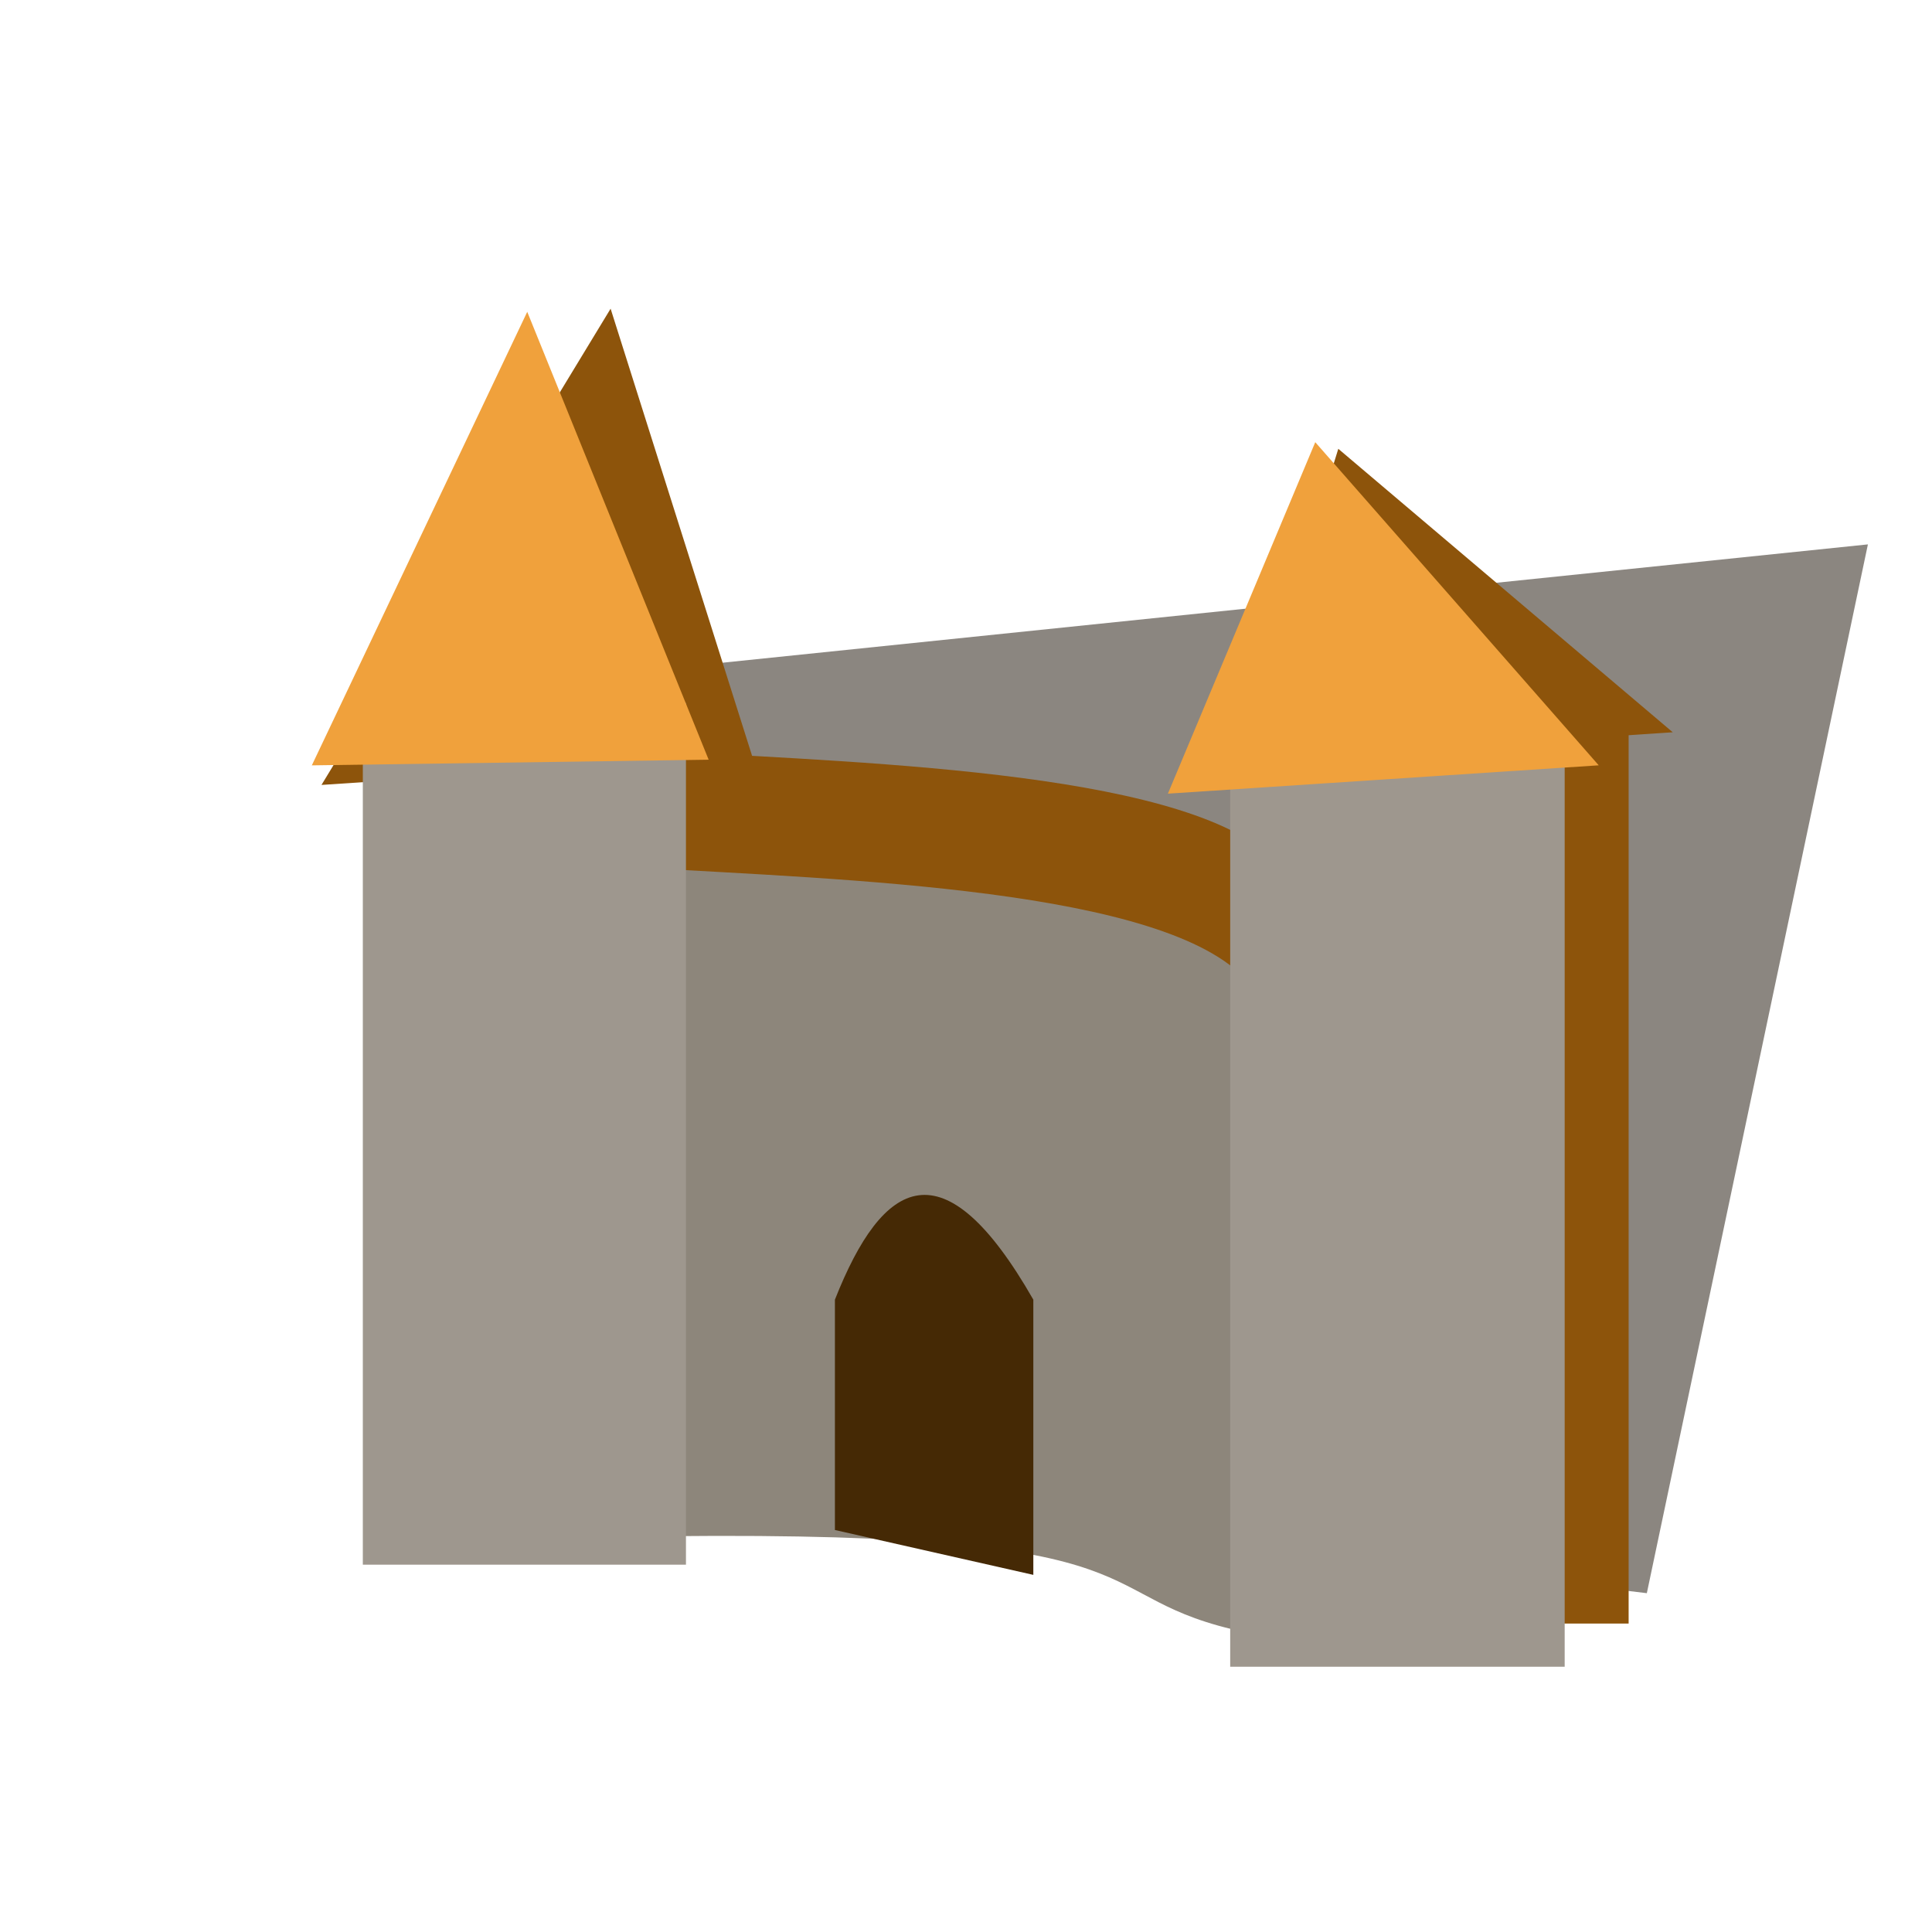
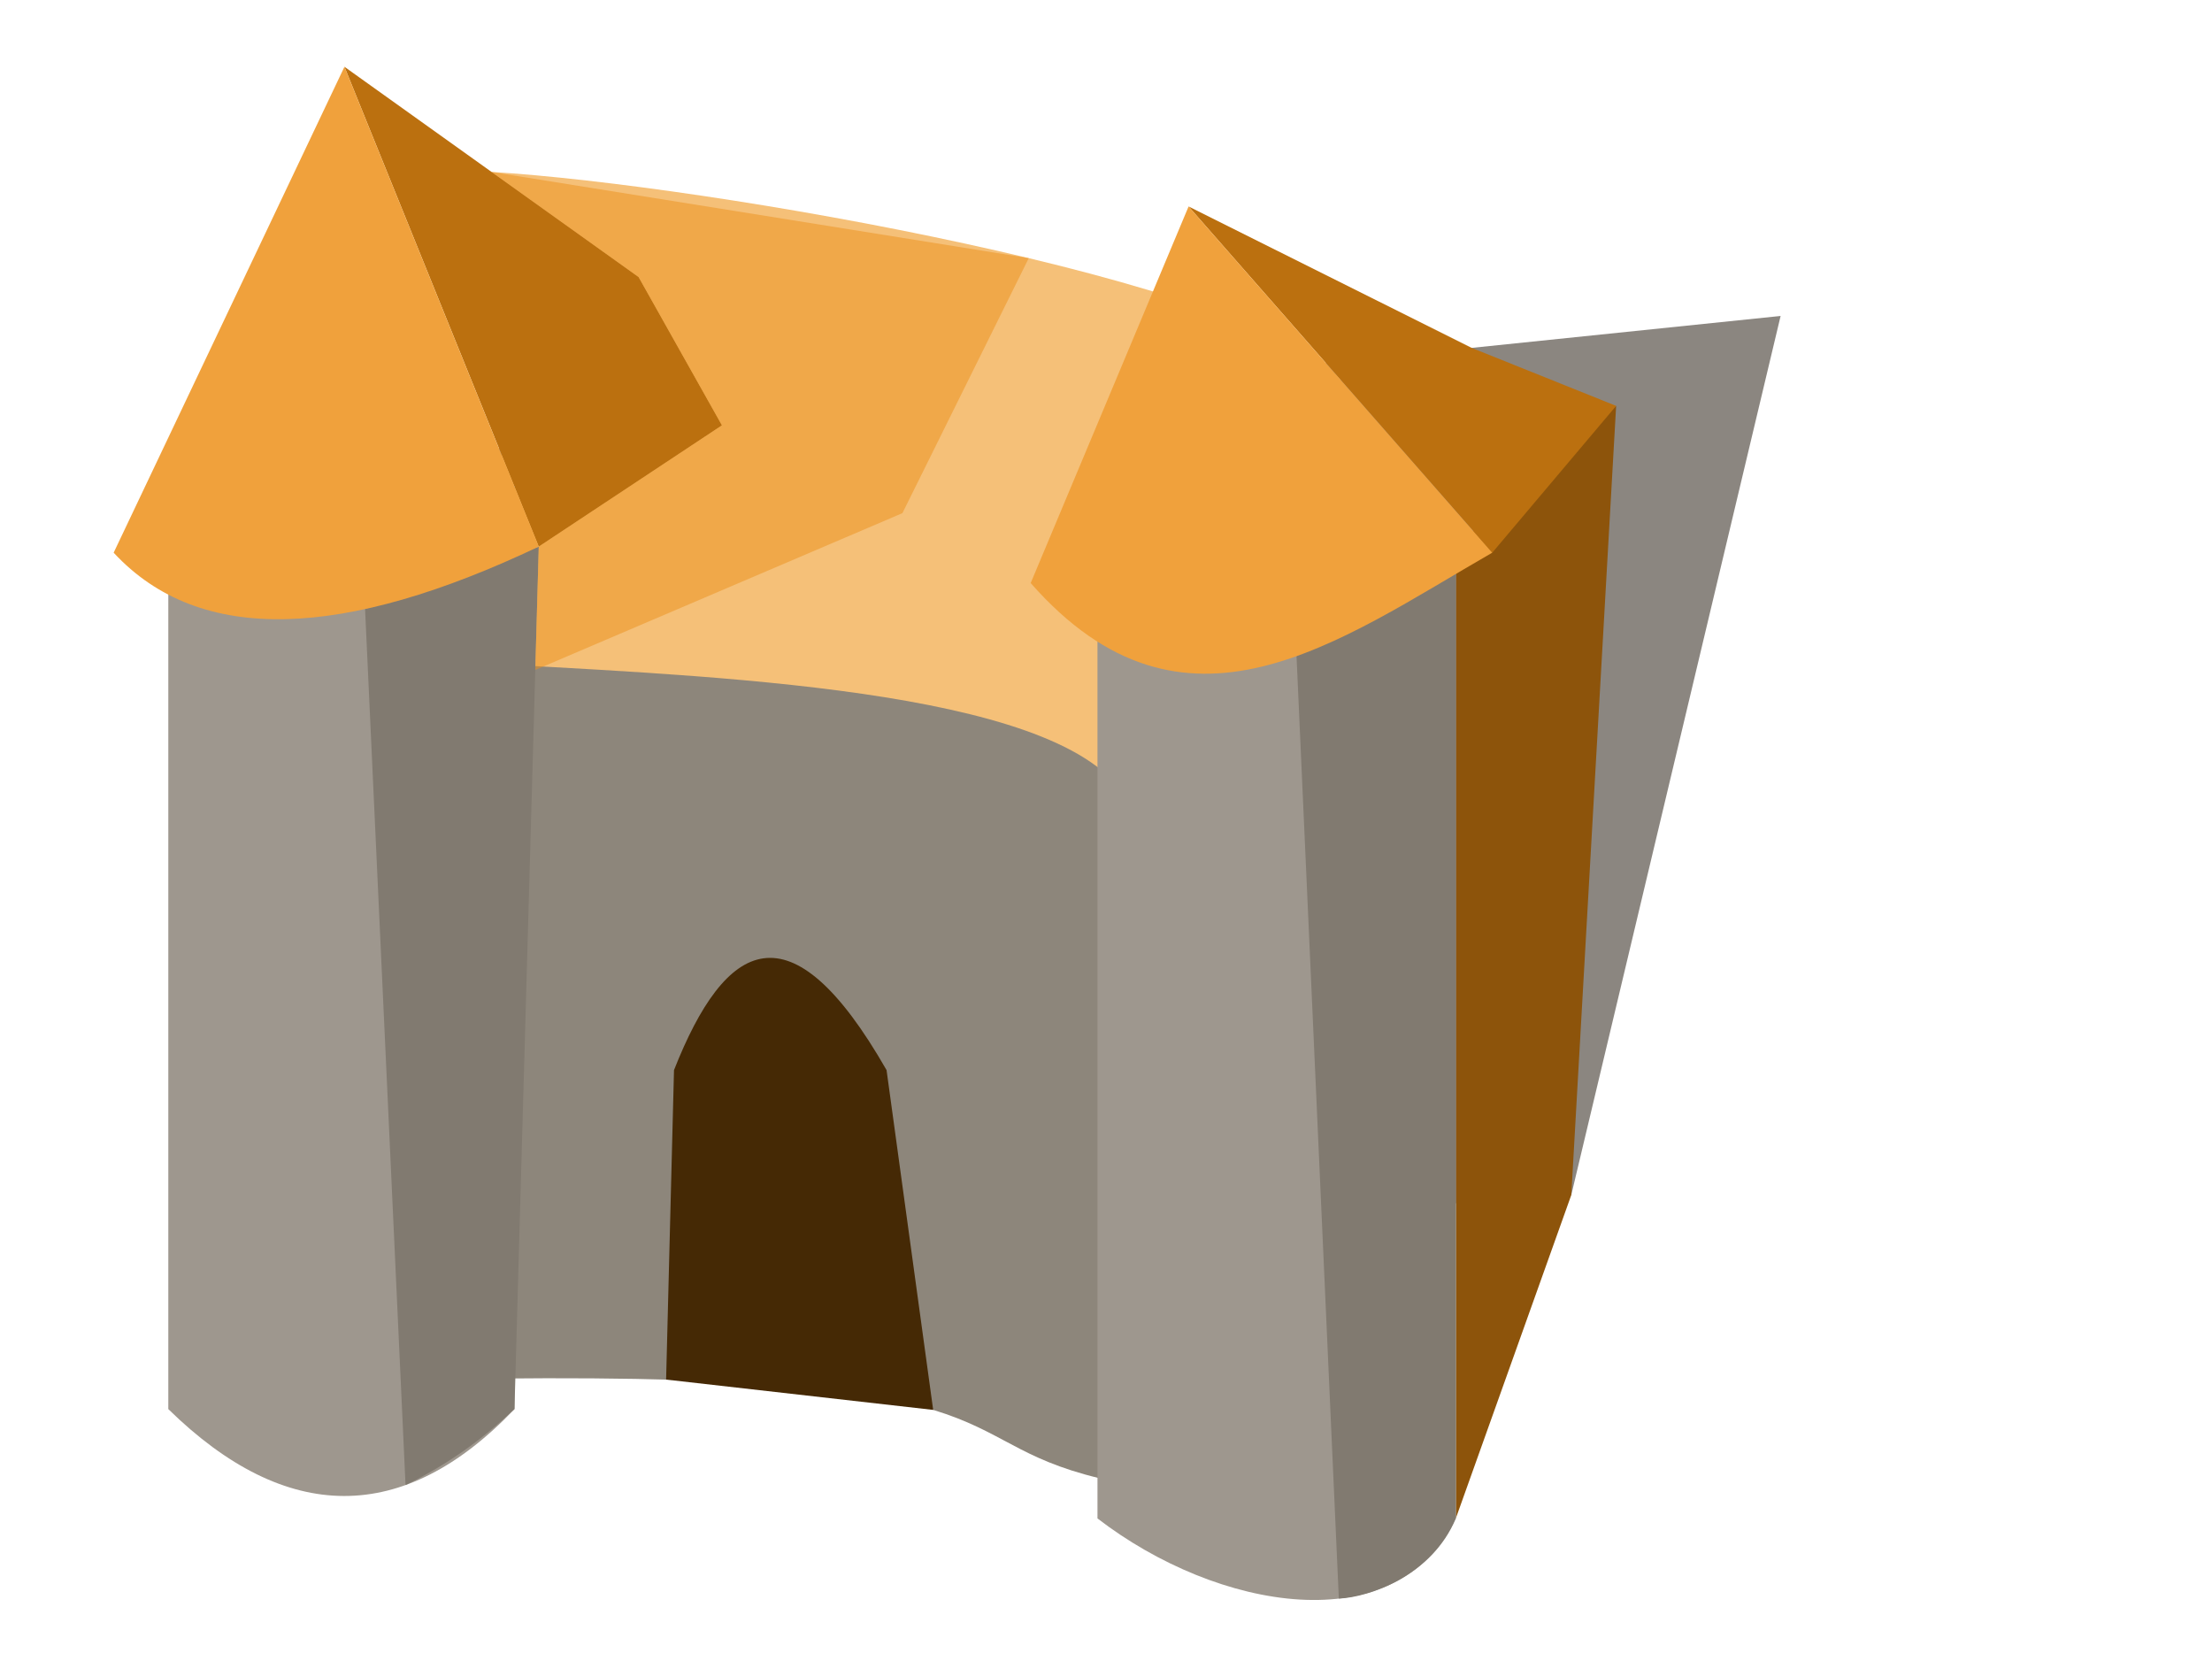
- <svg xmlns="http://www.w3.org/2000/svg" viewBox="0 0 40 40" width="400" height="400" data-home="0,0,40" data-anchor="20,20" version="1.1" id="svg1">
+ <svg xmlns="http://www.w3.org/2000/svg" viewBox="0 0 53.3 40" width="533" height="400" data-home="0,0,40" data-anchor="20,20" version="1.1" id="svg1">
  <defs id="defs1" />
-   <path id="rect2-7-18" style="fill:#190f02;fill-opacity:0.5;stroke-width:0.238" d="M 10.269,14.205 38.673,11.271 34.096,32.985 9.682,30.051 Z" />
-   <path id="rect3-9" style="fill:#8d540b;fill-opacity:1;stroke:none;stroke-width:0.132" d="m 13.926,15.556 c 4.179,0.251 10.871,0.432 12.553,2.347 v 13.492 C 22.982,30.673 25.223,29.289 14.513,29.4 Z" />
-   <path id="rect3" style="fill:#8d867b;fill-opacity:1;stroke:none;stroke-width:0.132" d="m 13.267,17.962 c 4.179,0.251 10.871,0.432 12.553,2.347 v 13.492 C 22.323,33.079 24.563,31.695 13.853,31.805 Z" />
-   <rect style="fill:#8d540b;fill-opacity:1;stroke:none;stroke-width:0.126" id="rect2-7" width="6.925" height="18.78" x="26.794" y="14.834" />
-   <path id="rect5-0" style="fill:#8d540b;fill-opacity:1;stroke:none;stroke-width:0.126" d="m 27.708,9.292 6.925,5.869 -8.92,0.587 z" />
-   <path id="rect5-0-5" style="fill:#8d540b;fill-opacity:1;stroke:none;stroke-width:0.126" d="M 12.642,6.391 15.576,15.664 6.656,16.251 Z" />
-   <rect style="fill:#9e978e;fill-opacity:1;stroke:none;stroke-width:0.126" id="rect2" width="6.925" height="18.78" x="25.47" y="15.728" />
-   <rect style="fill:#9e978e;stroke:none;stroke-width:0.126;fill-opacity:1" id="rect1" width="6.69" height="17.841" x="7.512" y="14.554" />
-   <path id="rect4" style="fill:#f0a13c;stroke:none;stroke-width:0.126" d="m 10.916,6.456 3.756,9.273 -8.216,0.117 z" />
-   <path id="rect5" style="fill:#f0a13c;stroke:none;stroke-width:0.126" d="m 27.231,9.155 5.869,6.69 -8.92,0.587 z" />
-   <path id="rect2-7-1" style="fill:#452905;stroke-width:0.068;fill-opacity:1" d="m 17.286,26.908 c 0.991,-2.513 2.25,-3.247 4.108,0 v 5.698 l -4.108,-0.929 z" />
+   <g id="g1" transform="matrix(0.4472915,0,0,0.4472915,-0.1182247,-1.055844)">
+     <path id="rect2-7-18" style="fill:#190f02;fill-opacity:0.5;stroke-width:0.664" d="M 17.015,27.558 96.187,19.379 84.91,66.726 15.379,71.725 Z" />
+     <path id="rect3-9" style="fill:#f5c078;fill-opacity:1;stroke:none;stroke-width:0.368" d="m 26.743,11.621 c 11.648,0.701 41.042,5.845 45.73,11.185 l -10.276,52.665 c -9.745,-2.012 -3.5,-5.869 -33.352,-5.562 z" />
+     <path id="rect3" style="fill:#8d867b;fill-opacity:1;stroke:none;stroke-width:0.368" d="m 25.371,38.028 c 11.648,0.701 30.3,1.203 34.988,6.543 v 37.605 c -9.745,-2.012 -3.5,-5.869 -33.352,-5.562 z" />
+     <path id="rect2-7" style="fill:#8d540b;stroke-width:0.35" d="m 78.689,31.803 8.638,-7.582 -2.416,42.505 -6.222,17.422 z" />
+     <path id="rect2-7-4" style="fill:#bb700f;fill-opacity:1;stroke-width:0.35" d="m 64.294,13.482 15.252,7.617 7.781,3.123 -6.675,7.909 z" />
+     <path id="rect2-7-4-5" style="fill:#bb700f;fill-opacity:1;stroke-width:0.35" d="m 18.819,5.957 15.848,11.327 4.489,7.987 -9.868,6.532 z" />
+     <path id="rect5-0-5" style="fill:#8d540b;fill-opacity:1;stroke:none;stroke-width:0.35" d="M 23.629,5.778 6.944,33.259 Z" />
+     <path id="rect2" style="fill:#9e978e;stroke-width:0.35" d="m 59.386,31.803 h 19.302 v 52.345 c -3.157,6.677 -12.837,4.975 -19.302,0 z" />
+     <path id="rect1" style="fill:#9e978e;stroke-width:0.35" d="M 9.331,28.531 H 27.979 v 49.728 c -5.975,6.267 -12.305,6.213 -18.648,0 z" />
+     <path id="rect1-2" style="fill:#817a70;fill-opacity:1;stroke-width:0.35" d="m 19.931,35.167 9.357,-3.365 -1.309,46.456 c -1.819,1.704 -3.604,2.99 -5.868,4.092 z" />
+     <path id="rect1-2-7" style="fill:#817a70;fill-opacity:1;stroke-width:0.35" d="m 70.109,37.704 8.58,-5.901 v 52.345 c -1.278,3.079 -4.653,4.246 -6.301,4.318 z" />
+     <path id="rect4" style="fill:#f0a13c;stroke:none;stroke-width:0.35" d="M 18.819,5.957 29.288,31.803 C 18.849,36.757 11.046,37.159 6.387,32.13 Z" />
+     <path id="rect5" style="fill:#f0a13c;stroke:none;stroke-width:0.35" d="m 64.294,13.482 16.358,18.648 c -8.288,4.766 -16.576,11.066 -24.864,1.636 z" />
+     <path id="rect2-7-18-9" style="fill:#ed911a;fill-opacity:0.5;stroke-width:0.664" d="M 34.667,17.284 26.743,11.621 55.684,16.264 48.878,30 l -19.778,8.446 0.187,-6.643 9.868,-6.532 z" />
+     <path id="rect2-7-1" style="fill:#452905;fill-opacity:1;stroke-width:0.19" d="m 36.573,60 c 2.763,-7.005 6.272,-9.051 11.451,0 L 50.535,78.302 36.148,76.669 Z" />
+   </g>
</svg>
